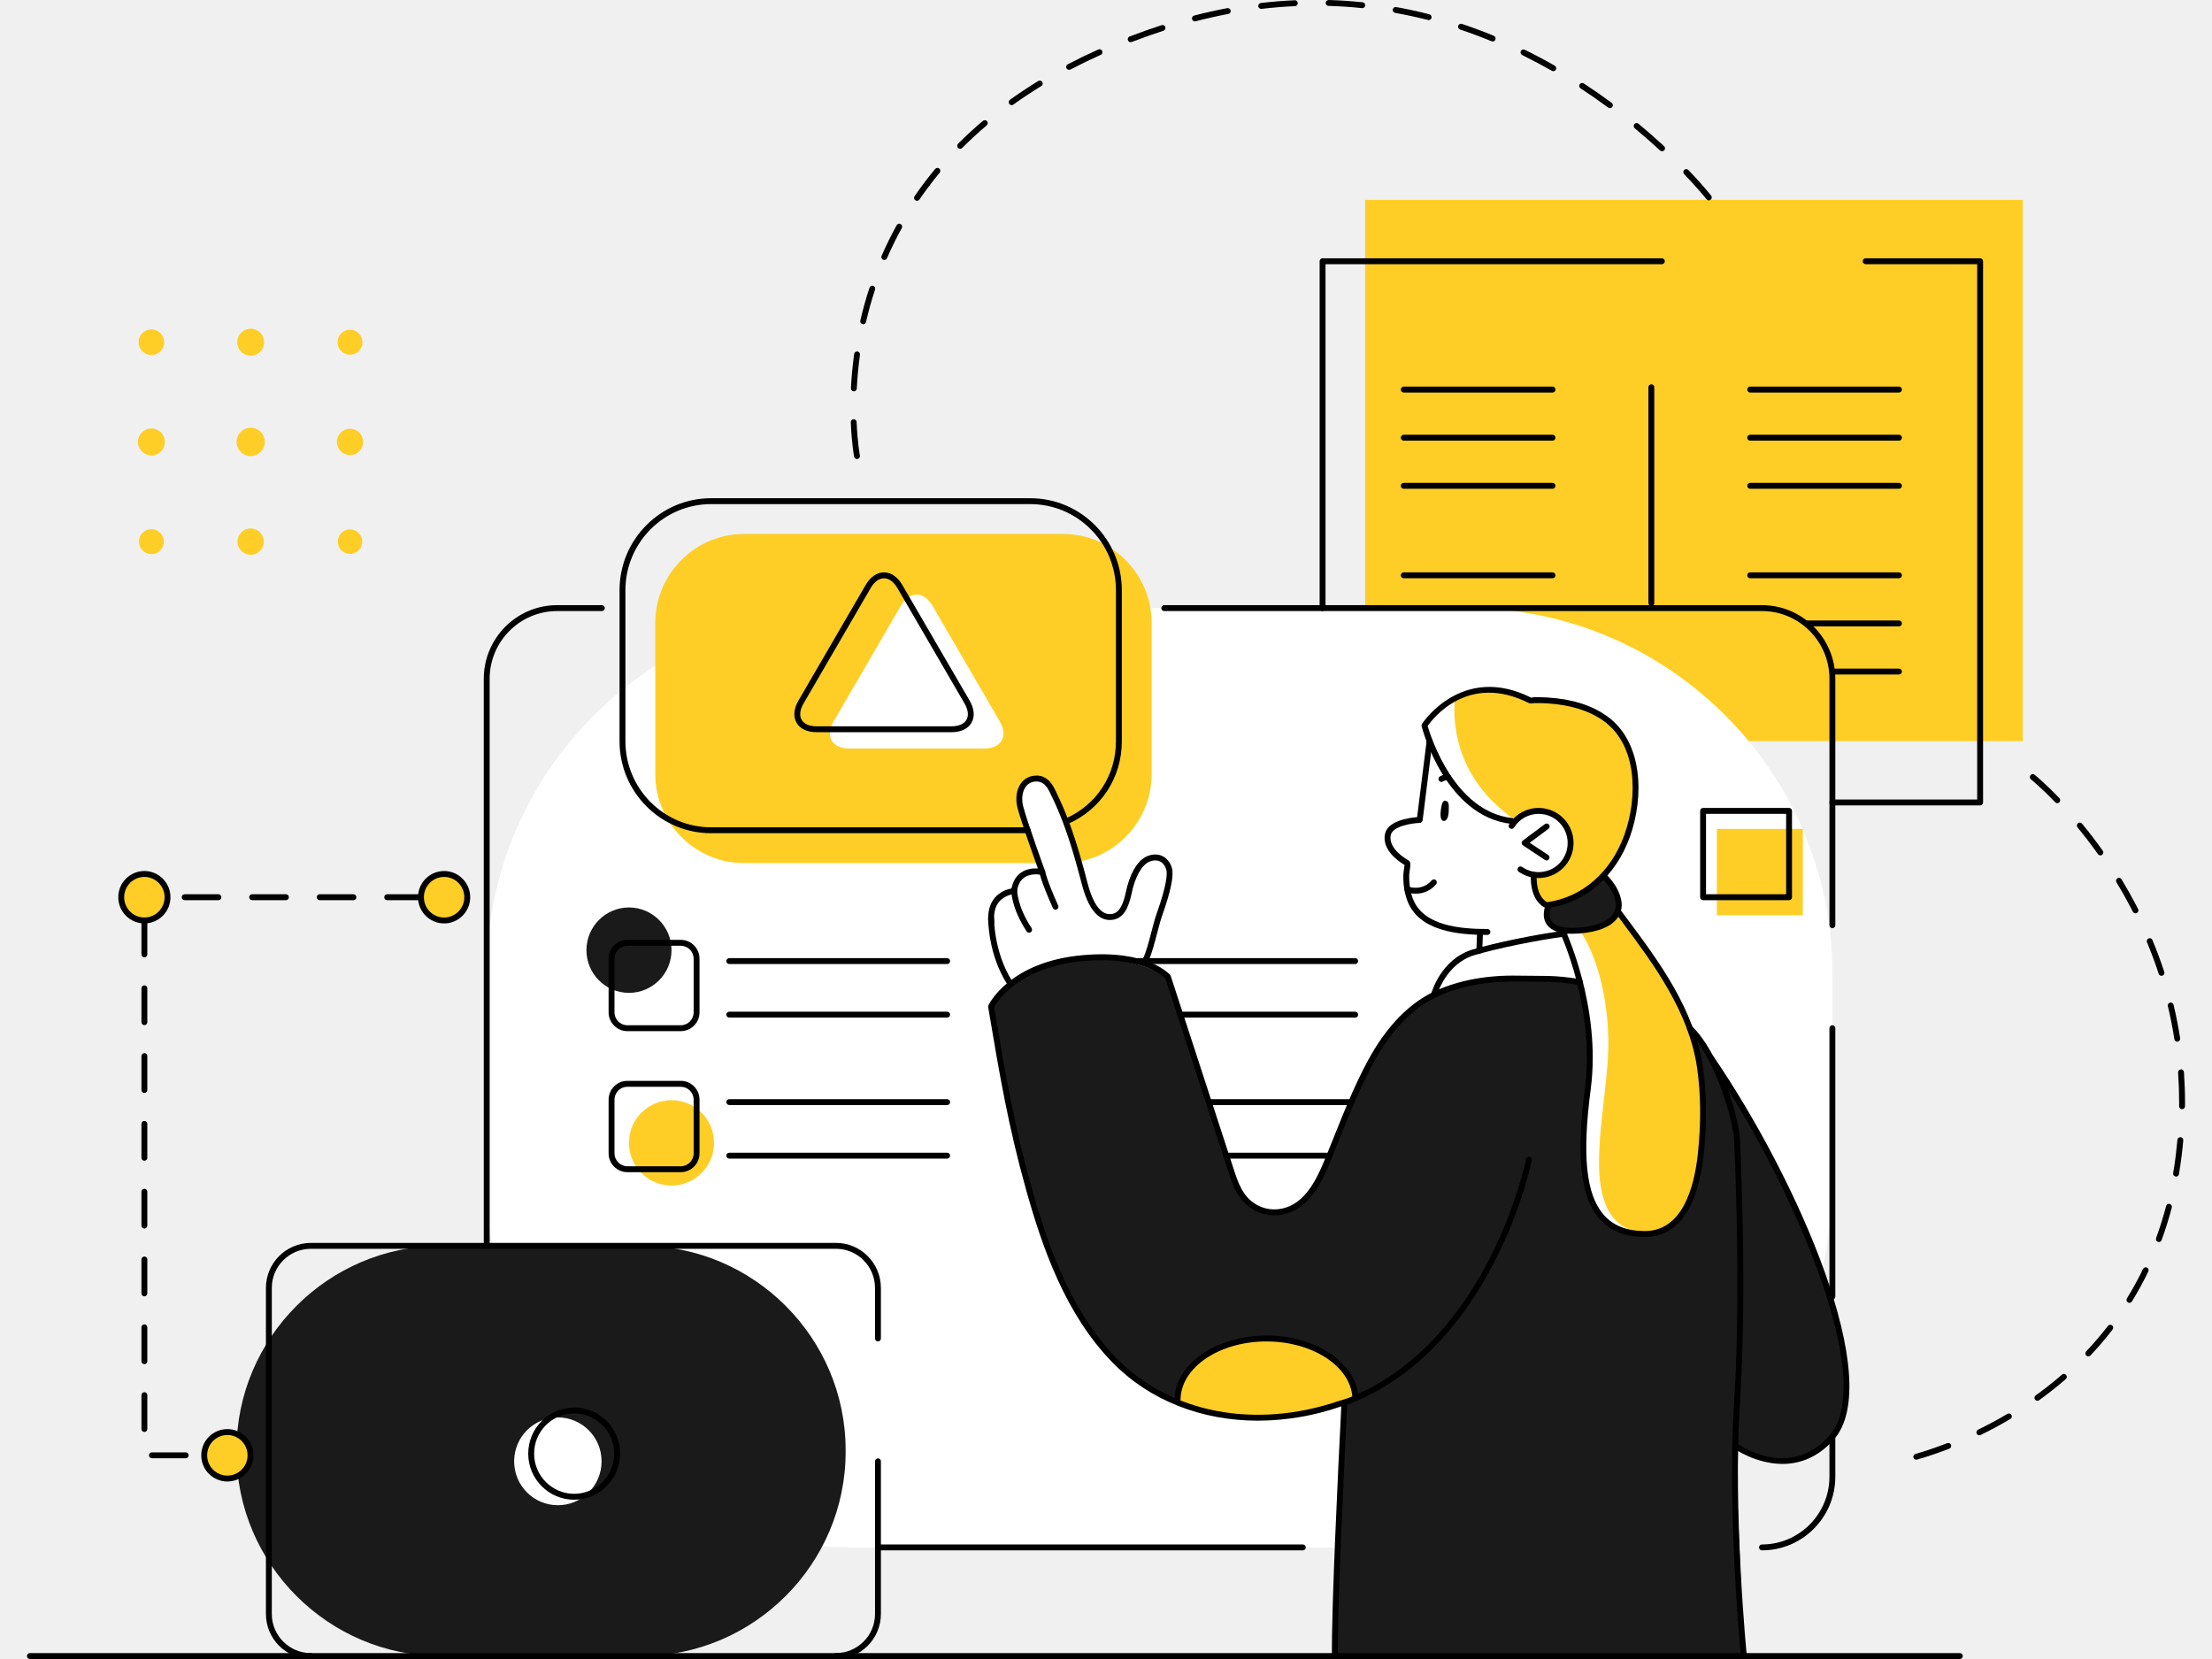
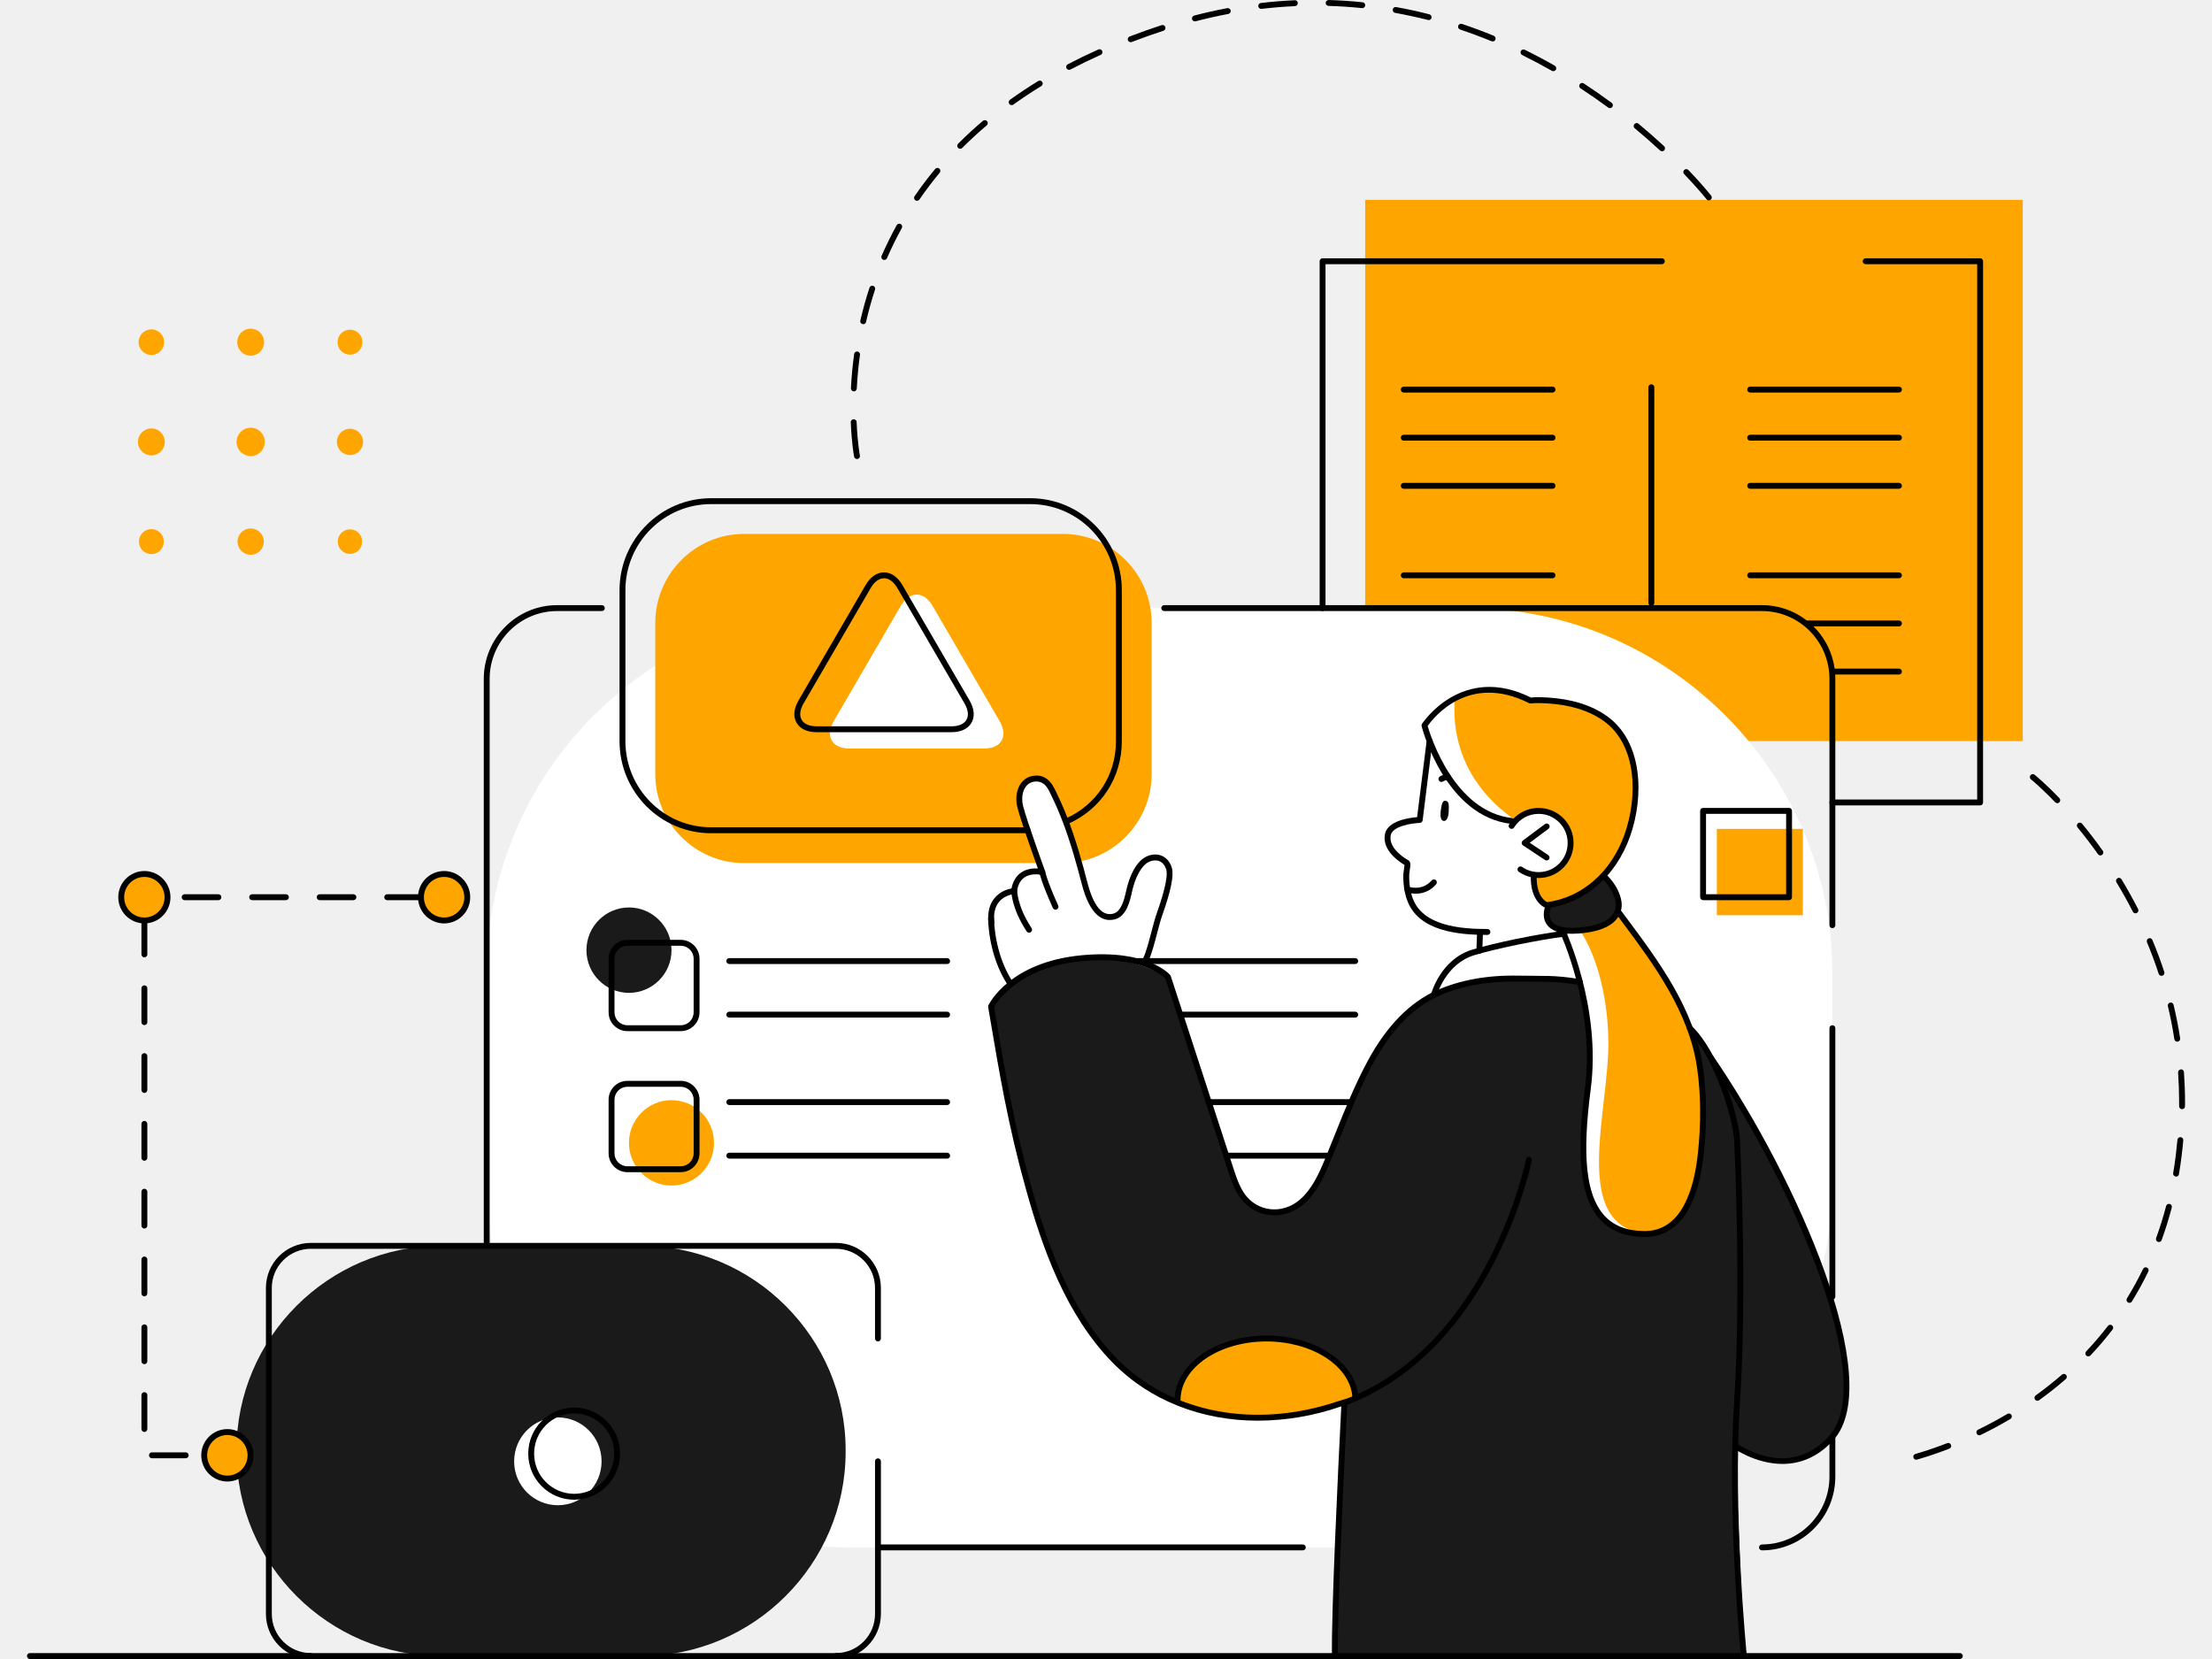
<svg xmlns="http://www.w3.org/2000/svg" preserveAspectRatio="xMidYMid meet" data-bbox="19.999 56.441 160.002 123.001" viewBox="19.999 56.441 160.002 123.001" height="150" width="200" data-type="color" role="presentation" aria-hidden="true" aria-label="">
  <defs>
    <style>
#comp-lzvczrvq__item-lzvcxoii svg [data-color="1"] {fill: #D4D4FA;}
- #comp-lzvczrvq__item-lzvcxoii svg [data-color="2"] {fill: #F7C9AF;}
+ #comp-lzvczrvq__item-lzvcxoii svg [data-color="2"] {fill: #FFA500;}
#comp-lzvczrvq__item-lzvcxoii svg [data-color="3"] {fill: #000000;}</style>
  </defs>
  <g>
-     <path fill="#FFCE26" d="M167.968 71.259v40.127h-48.753V71.259h48.753z" data-color="1" />
+     <path fill="#FFA500" d="M167.968 71.259v40.127h-48.753V71.259h48.753z" data-color="1" />
    <path d="M126.796 171.168H81.145c-14.883 0-27.06-12.177-27.06-27.06v-15.523c0-14.883 12.177-27.06 27.06-27.06h45.651c14.883 0 27.06 12.177 27.06 27.06v15.523c-.001 14.884-12.178 27.06-27.06 27.06z" fill="#FFFFFF" data-color="2" />
    <path d="M65.555 179.222H50.678c-8.328 0-15.142-6.814-15.142-15.142v-.128c0-8.328 6.814-15.142 15.142-15.142h14.876c8.328 0 15.142 6.814 15.142 15.142v.128c0 8.328-6.813 15.142-15.141 15.142z" fill="#1A1A1A" data-color="3" />
    <path d="M91.478 131.072s.955-1.679 3.358-2.746c2.298-1.02 5.959-1.478 9.76.55l4.608 14.136s.906 3.592 3.577 3.301c2.672-.291 3.817-4.444 4.933-7.013 1.115-2.569 3.157-8.059 6.897-9.234 0 0 3.405-1.803 11.102-.724 0 0 1.178 3.091 1.157 5.913-.021 2.822-.92 12.39 3.965 11.788 2.684-.331 3.26-5.151 3.233-5.572-.026-.421-.456-8.298-.456-8.298s5.511 7.752 7.391 12.252c1.88 4.5 3.477 8.436 3.705 11.075.228 2.639.843 5.799-2.23 7.633-3.073 1.834-5.826-.497-5.826-.497l.641 15.586H116.97l.667-18.799s-6.408 2.183-11.095.45c-4.687-1.733-8.066-4.703-10.579-11.183-2.514-6.48-4.485-18.618-4.485-18.618z" fill="#1A1A1A" data-color="3" />
    <path d="m133.987 125.662-.116-.487c-1.882-.462-1.195-1.62-1.195-1.62-.907-.317-.961-2.236-.961-2.236 1.84.288 2.939-1.061 2.709-2.698-.23-1.637-1.823-2.001-2.712-2.061-.889-.059-1.508.749-1.508.749-4.478-.411-6.211-5.937-6.211-5.937l-.731 5.861s-2.15.184-2.39 1.222c-.231.998 1.34 1.903 1.46 1.971-.028.011-.084.236.073 2.259.195 2.51 4.49 2.977 4.49 2.977l-.055 1.322c-2.039 1.223-2.517 3.185-2.517 3.185 4.008-1.911 11.389-.825 11.389-.825-.383-1.329-1.725-3.682-1.725-3.682z" fill="#FFFFFF" data-color="2" />
-     <path d="M131.715 121.319s.054 2.112.961 2.236c.907.124 3.739-1.595 4.258-2.236.52-.641 2.092-2.895 2.296-5.915.204-3.021-1.046-5.007-2.145-5.643-1.099-.636-4.45-2.136-5.645-1.391 0 0-2.21-1.067-3.969-.699s-3.324 1.651-3.86 2.561c0 0 .849 3.823 3 5.346 2.151 1.523 3.593 1.732 3.593 1.732s2.472-1.974 4.066.405c0 0 .302 3.096-1.044 3.289-1.347.192-1.511.315-1.511.315z" fill="#FFCE26" data-color="1" />
-     <path d="M133.621 125.335s2.48 4.651 2.252 9.032c-.228 4.381-.612 8.003-.238 9.809.374 1.806 1.83 3.935 4.368 3.757 2.537-.178 3.484-1.877 3.956-4.75s.416-5.721.057-8.276c-.358-2.555-1.779-4.815-2.549-5.973-.769-1.157-3.611-4.92-3.611-4.92s-1.596 1.972-4.235 1.321z" fill="#FFCE26" data-color="1" />
+     <path d="M131.715 121.319s.054 2.112.961 2.236c.907.124 3.739-1.595 4.258-2.236.52-.641 2.092-2.895 2.296-5.915.204-3.021-1.046-5.007-2.145-5.643-1.099-.636-4.45-2.136-5.645-1.391 0 0-2.21-1.067-3.969-.699s-3.324 1.651-3.86 2.561c0 0 .849 3.823 3 5.346 2.151 1.523 3.593 1.732 3.593 1.732s2.472-1.974 4.066.405c0 0 .302 3.096-1.044 3.289-1.347.192-1.511.315-1.511.315z" fill="#FFA500" data-color="1" />
+     <path d="M133.621 125.335s2.48 4.651 2.252 9.032c-.228 4.381-.612 8.003-.238 9.809.374 1.806 1.83 3.935 4.368 3.757 2.537-.178 3.484-1.877 3.956-4.75s.416-5.721.057-8.276c-.358-2.555-1.779-4.815-2.549-5.973-.769-1.157-3.611-4.92-3.611-4.92s-1.596 1.972-4.235 1.321z" fill="#FFA500" data-color="1" />
    <path d="M132.887 123.555s-.428.807 0 1.324 2.789.588 3.528.323c1.17-.419 1.661-1.171 1.474-2.102-.186-.931-1.042-1.686-1.042-1.686s-2.266 2.017-3.96 2.141z" fill="#1A1A1A" data-color="3" />
    <path d="M62.601 164.786c0 1.798-1.451 3.255-3.242 3.255s-3.241-1.457-3.241-3.255c0-1.798 1.451-3.255 3.241-3.255s3.242 1.457 3.242 3.255z" fill="#FFFFFF" data-color="2" />
-     <path d="M30.42 122.962a1.72 1.72 0 0 1-1.717 1.724 1.72 1.72 0 0 1-1.717-1.724 1.72 1.72 0 0 1 1.717-1.724 1.72 1.72 0 0 1 1.717 1.724z" fill="#FFCE26" data-color="1" />
-     <path d="M52.643 122.962a1.72 1.72 0 0 1-1.717 1.724 1.72 1.72 0 0 1-1.717-1.724 1.72 1.72 0 0 1 1.717-1.724 1.72 1.72 0 0 1 1.717 1.724z" fill="#FFCE26" data-color="1" />
-     <path d="M36.573 164.34a1.72 1.72 0 0 1-1.717 1.724c-.948 0-1.717-.772-1.717-1.724s.769-1.724 1.717-1.724a1.72 1.72 0 0 1 1.717 1.724z" fill="#FFCE26" data-color="1" />
-     <path d="M103.385 113.831c0 3.629-2.957 6.598-6.57 6.598H73.152c-3.614 0-6.57-2.969-6.57-6.598v-11.205c0-3.629 2.957-6.598 6.57-6.598h23.663c3.614 0 6.57 2.969 6.57 6.598v11.205z" fill="#FFCE26" data-color="1" />
+     <path d="M30.42 122.962a1.72 1.72 0 0 1-1.717 1.724 1.72 1.72 0 0 1-1.717-1.724 1.72 1.72 0 0 1 1.717-1.724 1.72 1.72 0 0 1 1.717 1.724z" fill="#FFA500" data-color="1" />
+     <path d="M52.643 122.962a1.72 1.72 0 0 1-1.717 1.724 1.72 1.72 0 0 1-1.717-1.724 1.72 1.72 0 0 1 1.717-1.724 1.72 1.72 0 0 1 1.717 1.724z" fill="#FFA500" data-color="1" />
+     <path d="M36.573 164.34a1.72 1.72 0 0 1-1.717 1.724c-.948 0-1.717-.772-1.717-1.724s.769-1.724 1.717-1.724a1.72 1.72 0 0 1 1.717 1.724z" fill="#FFA500" data-color="1" />
+     <path d="M103.385 113.831c0 3.629-2.957 6.598-6.57 6.598H73.152c-3.614 0-6.57-2.969-6.57-6.598v-11.205c0-3.629 2.957-6.598 6.57-6.598h23.663c3.614 0 6.57 2.969 6.57 6.598v11.205z" fill="#FFA500" data-color="1" />
    <path d="M87.139 101.36c-.648-1.113-1.707-1.113-2.354 0l-4.974 8.554c-.647 1.113-.127 2.024 1.157 2.024h9.994c1.284 0 1.804-.911 1.156-2.023l-4.979-8.555z" fill="#FFFFFF" data-color="2" />
    <path d="M131.432 142.424s-2.27 16.648-13.949 22.344l.154-4.345c-.001 0 10.306-3.337 13.795-17.999z" fill="#1A1A1A" data-color="3" />
    <path d="M102.802 127.861s.843-2.672 1.074-3.353c.231-.68 1.427-4.07.004-4.439-1.423-.369-2.226 2.523-2.332 2.892-.106.369-.265 1.744-1.476 1.452-1.211-.292-1.587-2.253-1.837-3.162-.25-.91-1.47-4.61-1.839-5.386-.369-.776-.78-1.98-2.097-1.579s-.338 3.034-.174 3.521c.165.487 1.152 3.29 1.152 3.29s-1.041-.063-1.531.281c-.49.343-.553 1.057-.553 1.057s-.766.303-1.189.622c-.423.319-.555 1.45-.504 1.947.051.497.49 3.428 1.343 4.266 0 0 2.776-1.498 4.507-1.709 1.731-.213 4.621-.043 5.452.3z" fill="#FFFFFF" data-color="2" />
-     <path d="M105.308 160.373s.041-4.488 6.222-4.695c6.181-.207 6.948 4.237 6.948 4.237s-2.884 1.644-6.585 1.641c-3.7-.002-6.585-.915-6.585-1.183z" fill="#FFCE26" data-color="1" />
-     <path fill="#FFCE26" d="M151.664 117.896v6.402h-6.375v-6.402h6.375z" data-color="1" />
+     <path d="M105.308 160.373s.041-4.488 6.222-4.695c6.181-.207 6.948 4.237 6.948 4.237s-2.884 1.644-6.585 1.641c-3.7-.002-6.585-.915-6.585-1.183z" fill="#FFA500" data-color="1" />
+     <path fill="#FFA500" d="M151.664 117.896v6.402h-6.375v-6.402h6.375z" data-color="1" />
    <path d="M64.633 130.054a3.162 3.162 0 0 1-3.153-3.153v-.027a3.162 3.162 0 0 1 3.153-3.153 3.162 3.162 0 0 1 3.153 3.153v.027a3.162 3.162 0 0 1-3.153 3.153z" fill="#1A1A1A" data-color="3" />
-     <path d="M67.785 144.341a3.162 3.162 0 0 1-3.153-3.153v-.027a3.162 3.162 0 0 1 3.153-3.153 3.162 3.162 0 0 1 3.153 3.153v.027a3.162 3.162 0 0 1-3.153 3.153z" fill="#FFCE26" data-color="1" />
+     <path d="M67.785 144.341a3.162 3.162 0 0 1-3.153-3.153v-.027a3.162 3.162 0 0 1 3.153-3.153 3.162 3.162 0 0 1 3.153 3.153v.027a3.162 3.162 0 0 1-3.153 3.153z" fill="#FFA500" data-color="1" />
    <path d="M126.611 115.577c2.151 1.523 3.593 1.732 3.593 1.732s.038-.031.108-.079c-4.331-3.023-4.613-7.028-4.452-8.954-1.047.558-1.886 1.339-2.248 1.955-.001 0 .848 3.823 2.999 5.346z" fill="#FFFFFF" data-color="2" />
    <path d="M135.635 144.175c.374 1.806 1.83 3.935 4.368 3.757.045-.003.086-.01.131-.015-5.815-.52-2.771-9.21-2.891-14.453-.124-5.418-2.1-8.024-2.1-8.024-.467.048-.97.031-1.521-.105 0 0 2.48 4.651 2.252 9.032-.229 4.381-.613 8.002-.239 9.808z" fill="#FFFFFF" data-color="2" />
    <path d="M102.963 127.778a.231.231 0 0 1-.095-.022.223.223 0 0 1-.102-.293c.207-.431.423-1.246.611-1.966.131-.5.254-.971.369-1.292.764-2.15.814-2.98.722-3.299-.079-.269-.253-.493-.465-.598-.267-.13-.641-.09-.949.107-.202.13-.709.572-1.059 1.859-.023.082-.044.183-.07.297-.151.682-.402 1.824-1.294 2.037-.762.185-1.788-.134-2.432-2.645a65.071 65.071 0 0 0-.61-2.21c-.499-1.677-1.008-3.028-1.603-4.251l-.067-.14c-.152-.322-.297-.626-.566-.824a.886.886 0 0 0-.57-.154.947.947 0 0 0-.737.388c-.247.341-.325.897-.195 1.418.266 1.072 1.618 4.795 1.631 4.833a.222.222 0 0 1-.043.222.232.232 0 0 1-.215.066c-.005-.003-.734-.18-1.266.181-.305.207-.493.559-.56 1.045a.217.217 0 0 1-.201.188c-.007.001-.689.055-1.123.577-.305.367-.425.882-.354 1.533a.219.219 0 0 1-.194.24c-.099-.003-.227-.074-.239-.195-.083-.775.071-1.403.457-1.864.41-.49.971-.653 1.25-.704.106-.534.348-.932.723-1.186.417-.282.905-.317 1.233-.295-.344-.956-1.294-3.626-1.522-4.537-.162-.65-.059-1.332.267-1.781a1.374 1.374 0 0 1 1.06-.565c.326-.029.619.064.853.238.358.263.532.633.702.988l.064.137c.606 1.245 1.123 2.617 1.63 4.316.242.814.455 1.617.612 2.226.449 1.744 1.091 2.535 1.911 2.331.627-.15.842-1.125.971-1.707.027-.122.051-.231.075-.318.376-1.38.94-1.915 1.244-2.111.439-.283.968-.333 1.376-.132.326.16.578.477.691.869.162.56-.076 1.727-.73 3.567-.108.305-.229.767-.358 1.257-.203.775-.413 1.575-.638 2.045a.216.216 0 0 1-.195.124z" />
    <path d="M94.3 125.593a.22.22 0 0 1-.182-.098c-1.157-1.756-1.142-3.012-1.142-3.066.003-.119.111-.193.222-.212.12.001.215.101.214.222-.001.012-.005 1.184 1.07 2.814a.22.22 0 0 1-.182.34z" />
    <path d="M96.256 123.886a.217.217 0 0 1-.198-.129c-.899-2.009-.991-2.605-.995-2.629a.219.219 0 0 1 .185-.247c.111-.02.226.064.246.183 0 .007.1.591.96 2.514a.218.218 0 0 1-.198.308z" />
    <path d="M92.843 129.487a.217.217 0 0 1-.183-.101c-1.404-2.197-1.4-4.771-1.4-4.88a.22.22 0 0 1 .218-.218.219.219 0 0 1 .218.22c-.001.026-.003 2.557 1.331 4.641a.22.22 0 0 1-.184.338z" />
    <path d="M94.19 118.217H70.721c-3.743 0-6.788-3.058-6.788-6.816v-11.204c0-3.759 3.045-6.818 6.788-6.818h23.664c3.743 0 6.788 3.059 6.788 6.818V111.4c0 2.7-1.538 5.052-4.014 6.138a.219.219 0 0 1-.286-.113.22.22 0 0 1 .112-.287c2.315-1.015 3.752-3.215 3.752-5.738v-11.204c0-3.518-2.85-6.38-6.352-6.38H70.721c-3.502 0-6.352 2.862-6.352 6.38V111.4c0 3.517 2.85 6.378 6.352 6.378H94.19c.12 0 .218.098.218.219 0 .122-.098.22-.218.22z" />
    <path d="M88.54 110.728h-9.993c-.702 0-1.233-.251-1.492-.705-.259-.454-.207-1.039.147-1.648l4.974-8.554c.353-.608.837-.943 1.364-.944.527 0 1.011.336 1.365.943l4.978 8.555c.354.608.407 1.194.147 1.648-.258.454-.788.705-1.49.705zm-4.999-11.413c-.365 0-.717.258-.99.727l-4.974 8.554c-.271.467-.322.897-.144 1.21.179.313.575.485 1.115.485h9.993c.54 0 .935-.172 1.114-.485.179-.312.127-.741-.144-1.21l-4.978-8.555c-.274-.468-.626-.726-.992-.726z" />
    <path d="M79.984 179.441a.219.219 0 0 1 0-.438 2.901 2.901 0 0 0 2.891-2.905v-11.313c0-.121.098-.219.218-.219s.218.098.218.219v11.313c0 1.843-1.493 3.343-3.327 3.343z" />
    <path d="M41.043 179.441a3.34 3.34 0 0 1-3.328-3.342v-24.166a3.34 3.34 0 0 1 3.328-3.342h38.94c1.835 0 3.327 1.5 3.327 3.342v3.745a.219.219 0 0 1-.218.219.219.219 0 0 1-.218-.219v-3.745a2.901 2.901 0 0 0-2.891-2.905h-38.94a2.901 2.901 0 0 0-2.892 2.905v24.166a2.901 2.901 0 0 0 2.892 2.905.219.219 0 0 1 0 .437z" />
    <path d="M60.568 167.634a3.415 3.415 0 0 1-3.404-3.419 3.416 3.416 0 0 1 3.404-3.419 3.416 3.416 0 0 1 3.405 3.419 3.416 3.416 0 0 1-3.405 3.419zm0-6.4a2.978 2.978 0 0 0-2.968 2.981 2.978 2.978 0 0 0 2.968 2.981 2.979 2.979 0 0 0 2.969-2.981 2.98 2.98 0 0 0-2.969-2.981z" />
    <path d="M124.868 114.414a.214.214 0 0 1-.176-.09.215.215 0 0 1 .041-.299c.032-.024.207-.148.592-.197a.213.213 0 0 1 .243.188.216.216 0 0 1-.187.244c-.271.036-.388.114-.389.116a.232.232 0 0 1-.124.038z" />
    <path d="M125.204 115.82c-.172-.037-.292.031-.376.656-.094.696.08.83.236.832.157.002.325-.205.345-.705.02-.5.02-.734-.205-.783z" />
    <path d="M132.078 121.538a2.57 2.57 0 0 1-1.487-.471.219.219 0 0 1 .252-.357 2.13 2.13 0 0 0 1.226.391c.582 0 1.119-.222 1.524-.627.408-.406.634-.948.635-1.525a2.14 2.14 0 0 0-.625-1.529 2.128 2.128 0 0 0-1.519-.638c-.753 0-1.432.377-1.829 1.011a.216.216 0 0 1-.301.068.22.22 0 0 1-.068-.302 2.574 2.574 0 0 1 2.188-1.215 2.587 2.587 0 0 1 2.59 2.608 2.589 2.589 0 0 1-2.586 2.586z" />
    <path d="M132.667 120.236a.221.221 0 0 1-.12-.036l-1.631-1.082a.225.225 0 0 1-.098-.177.225.225 0 0 1 .088-.181l1.639-1.221a.22.22 0 0 1 .305.046.22.22 0 0 1-.045.306l-1.391 1.034 1.373.91a.22.22 0 0 1 .061.303.216.216 0 0 1-.181.098z" />
    <path d="M127.68 127.144a.22.22 0 0 1-.218-.227l.052-1.386c.005-.121.112-.22.226-.211a.22.22 0 0 1 .21.227l-.052 1.386a.22.22 0 0 1-.218.211z" />
    <path d="M116.97 179.441a.22.22 0 0 1-.218-.216c-.043-3.35.42-13.146.701-18.687a.218.218 0 0 1 .217-.208c.131.007.223.11.217.23-.279 5.537-.741 15.322-.698 18.66a.22.22 0 0 1-.215.222l-.004-.001z" />
    <path d="M147.292 179.441a.22.22 0 0 1-.217-.197c-.011-.106-1.047-10.723-.503-18.922.542-8.168.005-19.232 0-19.343-.078-1.551-1.455-6.239-3.438-8.148a.218.218 0 0 1 .303-.314c2.02 1.947 3.481 6.638 3.569 8.441.007.112.544 11.201 0 19.394-.542 8.162.492 18.743.503 18.849a.219.219 0 0 1-.195.239l-.022.001z" />
    <path d="M111.267 161.773c-4.171 0-8.03-1.491-10.792-4.32-3.474-3.561-5.186-8.472-6.401-12.807-1.325-4.723-1.97-8.551-2.787-13.399l-.023-.14a.223.223 0 0 1 .017-.13c.063-.132 1.595-3.229 6.964-3.716 4.831-.44 6.449 1.393 6.516 1.473a.207.207 0 0 1 .041.072l4.611 14.149c.365 1.136.709 2.209 1.737 2.799 1.003.573 2.257.442 3.193-.345.904-.759 1.431-1.915 1.893-3.033.237-.575.469-1.155.701-1.735.747-1.868 1.519-3.797 2.491-5.586 1.391-2.561 3.104-4.306 5.092-5.189 1.736-.768 3.776-1.137 6.057-1.089 1.77.039 2.61-.067 4.599.263a.217.217 0 0 1 .178.251c-.02.118-.132.205-.25.179-1.934-.321-2.735-.22-4.534-.255-2.21-.038-4.196.307-5.873 1.051-1.899.842-3.542 2.523-4.886 4.998-.96 1.766-1.728 3.683-2.47 5.539-.233.581-.465 1.163-.703 1.739-.483 1.17-1.036 2.381-2.017 3.203-1.076.904-2.523 1.057-3.688.388-1.174-.673-1.56-1.879-1.934-3.043l-4.596-14.101c-.219-.219-1.859-1.677-6.119-1.293-4.712.427-6.345 2.993-6.58 3.412.825 4.9 1.467 8.718 2.788 13.419 1.199 4.281 2.886 9.129 6.291 12.619 3.965 4.061 10.271 5.28 16.464 3.17l.693-.213c10.425-4.112 13.179-17.586 13.205-17.721a.22.22 0 0 1 .255-.173.22.22 0 0 1 .173.256c-.028.138-2.829 13.846-13.49 18.05l-.702.218a18.982 18.982 0 0 1-6.114 1.04z" />
    <path d="M150.158 164.978c-1.994 0-3.608-1.145-3.633-1.164a.219.219 0 0 1 .255-.355c.159.113 3.872 2.742 6.832-.548 3.72-4.128-2.93-19.131-8.948-27.924a.217.217 0 1 1 .358-.247c6.255 9.138 12.833 24.114 8.914 28.464-1.22 1.352-2.569 1.774-3.778 1.774z" />
    <path d="M128.28 125.758c-2.15 0-5.107-.266-5.949-2.563-.209-.571-.305-1.226-.286-1.947.001-.027.013-.123.032-.243.016-.113.047-.318.056-.439-.444-.26-1.665-1.092-1.455-2.263.182-1.016 1.805-1.231 2.388-1.277l.71-5.68a.214.214 0 0 1 .242-.189.217.217 0 0 1 .189.243l-.731 5.861a.22.22 0 0 1-.207.192c-.559.019-2.037.224-2.162.928-.181 1.006 1.178 1.772 1.333 1.857.159.136.152.256.067.831-.013.09-.024.162-.025.192-.019.663.068 1.264.259 1.783.747 2.041 3.519 2.276 5.54 2.276a.219.219 0 0 1-.001.438z" />
    <path d="M163.305 179.441H20.218a.219.219 0 0 1 0-.438h143.087a.219.219 0 0 1 0 .438z" />
-     <path d="M29.223 82.762a.95.95 0 0 0 .947-.951.95.95 0 0 0-.947-.951.95.95 0 0 0-.947.951.95.95 0 0 0 .947.951z" fill="#FFCE26" data-color="1" />
-     <path d="M36.585 82.811c.55 0 .996-.448.996-1a.998.998 0 0 0-.996-1.001.998.998 0 0 0-.996 1.001c0 .553.446 1 .996 1z" fill="#FFCE26" data-color="1" />
-     <path d="M43.948 82.738c.51 0 .923-.415.923-.927a.925.925 0 0 0-.923-.927.925.925 0 0 0-.923.927c0 .512.413.927.923.927z" fill="#FFCE26" data-color="1" />
-     <path d="M29.223 90.205c.55 0 .996-.448.996-1s-.446-1-.996-1-.996.448-.996 1 .446 1 .996 1z" fill="#FFCE26" data-color="1" />
-     <path d="M36.585 90.254c.577 0 1.045-.47 1.045-1.05 0-.58-.468-1.05-1.045-1.05s-1.045.47-1.045 1.05c0 .58.468 1.05 1.045 1.05z" fill="#FFCE26" data-color="1" />
-     <path d="M43.948 90.18c.537 0 .972-.437.972-.976s-.435-.976-.972-.976c-.537 0-.972.437-.972.976s.435.976.972.976z" fill="#FFCE26" data-color="1" />
-     <path d="M29.223 97.524c.51 0 .923-.415.923-.927s-.413-.927-.923-.927-.923.415-.923.927a.926.926 0 0 0 .923.927z" fill="#FFCE26" data-color="1" />
-     <path d="M36.585 97.573a.974.974 0 0 0 .972-.976.974.974 0 0 0-.972-.976.975.975 0 0 0 0 1.952z" fill="#FFCE26" data-color="1" />
-     <path d="M43.948 97.508a.908.908 0 0 0 .906-.91c0-.503-.406-.91-.906-.91s-.906.407-.906.91a.907.907 0 0 0 .906.91z" fill="#FFCE26" data-color="1" />
+     <path d="M29.223 82.762a.95.95 0 0 0 .947-.951.95.95 0 0 0-.947-.951.95.95 0 0 0-.947.951.95.95 0 0 0 .947.951z" fill="#FFA500" data-color="1" />
+     <path d="M36.585 82.811c.55 0 .996-.448.996-1a.998.998 0 0 0-.996-1.001.998.998 0 0 0-.996 1.001c0 .553.446 1 .996 1z" fill="#FFA500" data-color="1" />
+     <path d="M43.948 82.738c.51 0 .923-.415.923-.927a.925.925 0 0 0-.923-.927.925.925 0 0 0-.923.927c0 .512.413.927.923.927z" fill="#FFA500" data-color="1" />
+     <path d="M29.223 90.205c.55 0 .996-.448.996-1s-.446-1-.996-1-.996.448-.996 1 .446 1 .996 1z" fill="#FFA500" data-color="1" />
+     <path d="M36.585 90.254c.577 0 1.045-.47 1.045-1.05 0-.58-.468-1.05-1.045-1.05s-1.045.47-1.045 1.05c0 .58.468 1.05 1.045 1.05z" fill="#FFA500" data-color="1" />
+     <path d="M43.948 90.18c.537 0 .972-.437.972-.976s-.435-.976-.972-.976c-.537 0-.972.437-.972.976s.435.976.972.976z" fill="#FFA500" data-color="1" />
+     <path d="M29.223 97.524c.51 0 .923-.415.923-.927s-.413-.927-.923-.927-.923.415-.923.927a.926.926 0 0 0 .923.927z" fill="#FFA500" data-color="1" />
+     <path d="M36.585 97.573a.974.974 0 0 0 .972-.976.974.974 0 0 0-.972-.976.975.975 0 0 0 0 1.952z" fill="#FFA500" data-color="1" />
+     <path d="M43.948 97.508a.908.908 0 0 0 .906-.91c0-.503-.406-.91-.906-.91s-.906.407-.906.91a.907.907 0 0 0 .906.91z" fill="#FFA500" data-color="1" />
    <path d="M114.593 171.387h-31.5a.219.219 0 0 1 0-.438h31.5a.219.219 0 0 1 0 .438z" />
    <path d="M148.636 171.387a.219.219 0 0 1 0-.438c2.757 0 5.001-2.253 5.001-5.022v-2.87c0-.121.098-.219.218-.219s.218.098.218.219v2.87c0 3.011-2.439 5.46-5.437 5.46z" />
    <path d="M153.855 152.797a.219.219 0 0 1-.218-.219v-19.905c0-.121.098-.219.218-.219s.218.098.218.219v19.905a.218.218 0 0 1-.218.219z" />
    <path d="M153.855 125.256a.219.219 0 0 1-.218-.219v-18.269c0-2.769-2.244-5.022-5.001-5.022h-44.318a.219.219 0 0 1 0-.438h44.318c2.998 0 5.437 2.449 5.437 5.46v18.269a.218.218 0 0 1-.218.219z" />
    <path d="M54.085 148.766a.219.219 0 0 1-.218-.219v-41.779c0-3.011 2.439-5.46 5.437-5.46h3.316a.219.219 0 0 1 0 .438h-3.316c-2.757 0-5.001 2.253-5.001 5.022v41.779a.219.219 0 0 1-.218.219z" />
    <path d="M164.809 116.154h-10.954a.219.219 0 0 1 0-.438h10.736V76.028h-8.269a.219.219 0 0 1 0-.438h8.487c.12 0 .218.098.218.219v40.126a.218.218 0 0 1-.218.219z" />
    <path d="M116.057 101.746a.219.219 0 0 1-.218-.219V75.809c0-.121.098-.219.218-.219h25.155a.219.219 0 0 1 0 .438h-24.937v25.499a.219.219 0 0 1-.218.219z" />
    <path d="M31.767 164.559h-2.503a.219.219 0 0 1 0-.438h2.503a.219.219 0 0 1 0 .438zm-3.063-1.951a.219.219 0 0 1-.218-.219v-2.512a.218.218 0 1 1 .436 0v2.512a.219.219 0 0 1-.218.219zm0-5.026a.219.219 0 0 1-.218-.219v-2.514a.218.218 0 1 1 .436 0v2.514a.219.219 0 0 1-.218.219zm0-5.028a.219.219 0 0 1-.218-.219v-2.514a.218.218 0 1 1 .436 0v2.514a.219.219 0 0 1-.218.219zm0-5.027a.219.219 0 0 1-.218-.219v-2.512a.218.218 0 1 1 .436 0v2.512a.219.219 0 0 1-.218.219zm0-5.027a.219.219 0 0 1-.218-.219v-2.514a.218.218 0 1 1 .436 0v2.514a.219.219 0 0 1-.218.219zm0-5.027a.219.219 0 0 1-.218-.219v-2.514a.218.218 0 1 1 .436 0v2.514a.219.219 0 0 1-.218.219zm0-5.028a.219.219 0 0 1-.218-.219v-2.512a.218.218 0 1 1 .436 0v2.512a.219.219 0 0 1-.218.219zm0-5.026a.219.219 0 0 1-.218-.219v-2.514a.218.218 0 1 1 .436 0v2.514a.219.219 0 0 1-.218.219z" />
    <path d="M49.21 123.181h-2.503a.219.219 0 0 1 0-.438h2.503a.219.219 0 0 1 0 .438zm-5.007 0h-2.502a.219.219 0 0 1 0-.438h2.502a.219.219 0 0 1 0 .438zm-5.005 0h-2.503a.219.219 0 0 1 0-.438h2.503a.219.219 0 0 1 0 .438zm-5.006 0h-2.503a.219.219 0 0 1 0-.438h2.503a.219.219 0 0 1 0 .438z" />
    <path d="M50.926 124.905a1.941 1.941 0 0 1-1.935-1.943 1.94 1.94 0 0 1 1.935-1.943c1.067 0 1.935.872 1.935 1.943a1.94 1.94 0 0 1-1.935 1.943zm0-3.448c-.826 0-1.499.675-1.499 1.505 0 .83.673 1.505 1.499 1.505.826 0 1.499-.675 1.499-1.505a1.503 1.503 0 0 0-1.499-1.505z" />
    <path d="M34.856 166.283a1.941 1.941 0 0 1-1.935-1.943 1.94 1.94 0 0 1 1.935-1.943c1.067 0 1.935.872 1.935 1.943a1.94 1.94 0 0 1-1.935 1.943zm0-3.448c-.826 0-1.499.675-1.499 1.505 0 .83.673 1.505 1.499 1.505s1.499-.675 1.499-1.505c0-.83-.672-1.505-1.499-1.505z" />
    <path d="M28.704 124.905a1.941 1.941 0 0 1-1.935-1.943 1.94 1.94 0 0 1 1.935-1.943c1.066 0 1.934.872 1.934 1.943a1.941 1.941 0 0 1-1.934 1.943zm0-3.448c-.826 0-1.499.675-1.499 1.505 0 .83.673 1.505 1.499 1.505.826 0 1.498-.675 1.498-1.505a1.504 1.504 0 0 0-1.498-1.505z" />
    <path d="M133.106 85.544h-11.03a.219.219 0 0 1 0-.438h11.03a.219.219 0 0 1 0 .438z" />
    <path d="M133.106 89.112h-11.03a.219.219 0 0 1 0-.438h11.03a.219.219 0 0 1 0 .438z" />
    <path d="M133.106 92.68h-11.03a.219.219 0 0 1 0-.438h11.03a.219.219 0 0 1 0 .438z" />
    <path d="M158.791 85.544h-11.03a.219.219 0 0 1 0-.438h11.03a.219.219 0 0 1 0 .438z" />
    <path d="M158.791 89.112h-11.03a.219.219 0 0 1 0-.438h11.03a.219.219 0 0 1 0 .438z" />
    <path d="M158.791 92.68h-11.03a.219.219 0 0 1 0-.438h11.03a.219.219 0 0 1 0 .438z" />
    <path d="M133.106 99.315h-11.03a.219.219 0 0 1 0-.438h11.03a.219.219 0 0 1 0 .438z" />
    <path d="M158.791 99.315h-11.03a.219.219 0 0 1 0-.438h11.03a.219.219 0 0 1 0 .438z" />
    <path d="M158.791 102.883h-6.809a.219.219 0 0 1 0-.438h6.809a.219.219 0 0 1 0 .438z" />
    <path d="M158.791 106.451h-4.936a.219.219 0 0 1 0-.438h4.936a.219.219 0 0 1 0 .438z" />
    <path d="M140.433 101.372a.219.219 0 0 1-.218-.219V85.15c0-.121.098-.219.218-.219s.218.098.218.219v16.004c0 .12-.098.218-.218.218z" />
    <path d="M132.676 123.773a.21.21 0 0 1-.07-.012c-.048-.016-1.179-.42-1.11-2.451.005-.119.118-.212.226-.211a.22.22 0 0 1 .21.227c-.052 1.492.6 1.916.774 2.003 2.6-.357 4.74-2.224 5.733-5.006 1-2.805.947-6.639-1.536-8.424-1.066-.765-2.473-1.205-4.183-1.308-.353-.02-.666-.028-.953-.019-.019 0-.043.004-.07.008-.147.02-.255.031-.352-.016-4.482-2.252-7.087 1.116-7.498 1.704.23.792 1.99 6.34 6.247 6.822a.22.22 0 0 1 .193.242c-.015.119-.126.196-.241.193-4.861-.551-6.576-6.968-6.646-7.24a.22.22 0 0 1 .027-.173c.029-.046 2.967-4.527 8.11-1.938-.012-.011.06-.02.099-.026a1.24 1.24 0 0 1 .119-.013c.306-.007.626-.001.991.021 1.792.107 3.276.575 4.41 1.389 2.665 1.916 2.745 5.97 1.692 8.926-1.056 2.961-3.354 4.942-6.144 5.299a.14.14 0 0 1-.028.003z" />
    <path d="M124.311 130.427c-.173-.039-.241-.158-.21-.275.028-.106.718-2.6 3.073-3.309 1.655-.5 4.699-1.127 6.785-1.396a.218.218 0 0 1 .243.188.216.216 0 0 1-.187.244c-2.067.269-5.08.889-6.715 1.383-2.119.638-2.772 2.98-2.779 3.003a.218.218 0 0 1-.21.162z" />
    <path d="M134.566 125.672c-.927 0-1.556-.227-1.879-.678-.436-.611-.12-1.37-.107-1.402a.218.218 0 0 1 .401.171c-.003.007-.233.571.061.979.279.391.969.55 1.998.475 1.24-.095 2.106-.42 2.505-.939.29-.376.272-.773.235-.976-.179-1-1.002-1.715-1.01-1.722a.217.217 0 0 1 .281-.333c.039.032.948.819 1.157 1.977.049.275.074.813-.318 1.321-.483.628-1.431 1-2.818 1.107-.177.013-.345.02-.506.02z" />
    <path d="M139.955 148.151c-1.47-.005-2.604-.462-3.384-1.358-1.399-1.607-1.728-4.586-1.063-9.658.785-5.992-1.857-11.58-1.884-11.636a.217.217 0 1 1 .39-.19c.028.058 2.728 5.759 1.924 11.883-.646 4.936-.349 7.81.96 9.314.705.808 1.701 1.203 3.046 1.207 2.747 0 3.657-3.119 3.938-5.738.243-2.259.223-4.395-.056-6.348-.599-4.171-3.215-7.684-5.521-10.784l-.495-.659a.218.218 0 0 1 .348-.263l.495.661c2.339 3.142 4.989 6.703 5.604 10.984.285 1.989.305 4.16.059 6.455-.432 4.011-1.939 6.13-4.361 6.13z" />
    <path d="M122.962 122.699c-.388 0-.671-.103-.697-.113a.218.218 0 0 1-.127-.279.223.223 0 0 1 .278-.13c.041.017 1.019.361 1.73-.462a.216.216 0 0 1 .308-.021c.09.079.1.218.021.309a1.94 1.94 0 0 1-1.513.696z" />
    <path d="M160.072 164.666a.218.218 0 0 1-.209-.158.22.22 0 0 1 .148-.27c.776-.224 1.57-.494 2.359-.8a.22.22 0 0 1 .282.125.22.22 0 0 1-.124.283c-.802.31-1.609.584-2.396.811a.179.179 0 0 1-.06.009zm4.676-1.81a.22.22 0 0 1-.095-.416c.745-.36 1.482-.756 2.192-1.179a.219.219 0 0 1 .222.376c-.721.428-1.47.831-2.224 1.196a.218.218 0 0 1-.095.023zm4.308-2.559a.22.22 0 0 1-.128-.396 28.001 28.001 0 0 0 1.95-1.544.214.214 0 0 1 .306.023.219.219 0 0 1-.023.308 28.078 28.078 0 0 1-1.979 1.568.213.213 0 0 1-.126.041zm3.774-3.292a.219.219 0 0 1-.158-.369 24.764 24.764 0 0 0 1.613-1.889.215.215 0 0 1 .305-.04.217.217 0 0 1 .04.306 25.249 25.249 0 0 1-1.642 1.924.214.214 0 0 1-.158.068zm3.05-3.969a.213.213 0 0 1-.115-.034.218.218 0 0 1-.07-.301c.435-.705.837-1.439 1.194-2.179a.217.217 0 1 1 .39.191c-.364.753-.772 1.5-1.216 2.22a.212.212 0 0 1-.183.103zm2.182-4.51a.241.241 0 0 1-.075-.013.221.221 0 0 1-.13-.281c.279-.764.53-1.563.742-2.374a.217.217 0 1 1 .42.11 26.406 26.406 0 0 1-.753 2.414.217.217 0 0 1-.204.144zm1.273-4.848c-.155-.024-.235-.137-.214-.256.074-.432.139-.874.195-1.324.047-.385.088-.768.122-1.147.009-.121.106-.205.235-.199.12.011.209.117.198.236-.033.384-.075.772-.124 1.163-.056.458-.122.905-.198 1.345a.216.216 0 0 1-.214.182zm.446-4.999a.22.22 0 0 1-.218-.222l.001-.312a32.036 32.036 0 0 0-.077-2.181.218.218 0 0 1 .201-.234c.112-.036.225.082.233.201.052.725.079 1.47.08 2.213l-.001.317a.222.222 0 0 1-.219.218zm-.357-5.006a.219.219 0 0 1-.215-.185 29.309 29.309 0 0 0-.48-2.448.218.218 0 0 1 .16-.263.214.214 0 0 1 .262.161c.196.819.361 1.654.488 2.483a.221.221 0 0 1-.182.25l-.033.002zm-1.168-4.883a.22.22 0 0 1-.207-.15 31.286 31.286 0 0 0-.868-2.338.218.218 0 0 1 .116-.286.214.214 0 0 1 .285.117c.326.781.622 1.579.881 2.37a.22.22 0 0 1-.139.277.26.26 0 0 1-.068.01zm-1.929-4.634a.22.22 0 0 1-.194-.119 34.472 34.472 0 0 0-1.216-2.179.22.22 0 0 1 .072-.301.219.219 0 0 1 .3.073c.433.717.848 1.46 1.232 2.209a.219.219 0 0 1-.194.317zm-2.602-4.294a.214.214 0 0 1-.176-.091 35.715 35.715 0 0 0-1.516-1.982.217.217 0 0 1 .028-.307.215.215 0 0 1 .306.028 36.362 36.362 0 0 1 1.535 2.006.219.219 0 0 1-.177.346zm-3.194-3.872a.218.218 0 0 1-.157-.067c-1.068-1.112-1.8-1.704-1.808-1.709a.219.219 0 0 1 .273-.341c.029.024.758.612 1.848 1.747a.22.22 0 0 1-.156.37z" />
    <path d="M68.472 132.892h-3.958a1.396 1.396 0 0 1-1.392-1.396v-3.975c0-.771.624-1.398 1.392-1.398h3.958c.766 0 1.391.627 1.391 1.398v3.975a1.397 1.397 0 0 1-1.391 1.396zm-3.958-6.331a.96.96 0 0 0-.956.96v3.975c0 .529.429.959.956.959h3.958c.527 0 .955-.43.955-.959v-3.975a.959.959 0 0 0-.955-.96h-3.958z" />
    <path d="M68.472 143.348h-3.958a1.396 1.396 0 0 1-1.392-1.398v-3.975c0-.771.624-1.398 1.392-1.398h3.958c.766 0 1.391.627 1.391 1.398v3.975a1.397 1.397 0 0 1-1.391 1.398zm-3.958-6.333a.96.96 0 0 0-.956.96v3.975c0 .529.429.96.956.96h3.958a.959.959 0 0 0 .955-.96v-3.975a.959.959 0 0 0-.955-.96h-3.958z" />
    <path d="M88.222 127.916H72.07a.219.219 0 0 1 0-.438h16.152a.219.219 0 0 1 0 .438z" />
    <path d="M88.222 131.888H72.07a.219.219 0 0 1 0-.438h16.152a.219.219 0 0 1 0 .438z" />
    <path d="M88.222 138.371H72.07a.219.219 0 0 1 0-.438h16.152a.219.219 0 0 1 0 .438z" />
    <path d="M88.222 142.343H72.07a.219.219 0 0 1 0-.438h16.152a.219.219 0 0 1 0 .438z" />
    <path d="M118.477 127.916h-16.151a.219.219 0 0 1 0-.438h16.151a.219.219 0 0 1 0 .438z" />
    <path d="M118.477 131.888h-12.924a.219.219 0 0 1 0-.438h12.924a.219.219 0 0 1 0 .438z" />
    <path d="M118.203 138.371h-10.599a.219.219 0 0 1 0-.438h10.599a.219.219 0 0 1 0 .438z" />
    <path d="M116.516 142.343h-7.601a.219.219 0 0 1 0-.438h7.601a.219.219 0 0 1 0 .438z" />
    <path d="M105.309 160.451a.219.219 0 0 1-.218-.219c0-2.631 3.055-4.772 6.81-4.772 3.562 0 6.546 1.948 6.793 4.434a.219.219 0 0 1-.195.239c-.122-.004-.225-.076-.238-.196-.225-2.265-3.018-4.039-6.36-4.039-3.515 0-6.374 1.944-6.374 4.335 0 .12-.098.218-.218.218z" />
    <path d="M150.643 123.181h-6.374a.219.219 0 0 1-.218-.219v-6.401c0-.121.098-.219.218-.219h6.374c.12 0 .218.098.218.219v6.401a.218.218 0 0 1-.218.219zm-6.156-.438h5.939v-5.963h-5.939v5.963z" />
    <path d="M81.539 90.473a.218.218 0 0 1-.214-.177c-.007-.039-.184-.97-.247-2.533a.217.217 0 1 1 .433-.019c.063 1.527.239 2.459.242 2.468a.22.22 0 0 1-.214.261zm-.233-5.016a.22.22 0 0 1-.217-.23c.041-.838.122-1.687.237-2.522a.218.218 0 1 1 .431.059 28.454 28.454 0 0 0-.234 2.484.218.218 0 0 1-.217.209zm.69-4.975c-.166-.034-.24-.15-.211-.269a27.58 27.58 0 0 1 .679-2.44.213.213 0 0 1 .274-.138.217.217 0 0 1 .138.275 27.66 27.66 0 0 0-.668 2.402.217.217 0 0 1-.212.17zm1.566-4.768a.217.217 0 0 1-.199-.306c.337-.773.714-1.537 1.119-2.271a.22.22 0 0 1 .295-.085.219.219 0 0 1 .084.297 26.721 26.721 0 0 0-1.1 2.233.218.218 0 0 1-.199.132zm2.427-4.387a.218.218 0 0 1-.179-.342c.475-.693.988-1.372 1.524-2.017a.216.216 0 0 1 .306-.028.22.22 0 0 1 .028.308 26.332 26.332 0 0 0-1.5 1.985.22.22 0 0 1-.179.094zm58.707-.03a.216.216 0 0 1-.169-.082c-.2-.248-.764-.928-1.662-1.865a.221.221 0 0 1 .005-.309.215.215 0 0 1 .308.005 29.874 29.874 0 0 1 1.686 1.895.217.217 0 0 1-.032.306.208.208 0 0 1-.136.05zm-3.468-3.64a.219.219 0 0 1-.147-.058 46.293 46.293 0 0 0-1.879-1.647.217.217 0 0 1-.029-.308.215.215 0 0 1 .305-.03 46.51 46.51 0 0 1 1.898 1.662.22.22 0 0 1-.148.381zm-52.041-.184a.22.22 0 0 1-.154-.373 29.368 29.368 0 0 1 1.855-1.71.219.219 0 0 1 .281.334 29.368 29.368 0 0 0-1.828 1.685.216.216 0 0 1-.154.064zm48.175-3.016a.209.209 0 0 1-.128-.042 42.624 42.624 0 0 0-2.05-1.423.22.22 0 0 1-.063-.302.22.22 0 0 1 .301-.064c.703.46 1.4.944 2.069 1.438a.219.219 0 0 1 .047.306.223.223 0 0 1-.176.087zm-44.357-.221a.219.219 0 0 1-.128-.396 35.82 35.82 0 0 1 2.098-1.392.22.22 0 0 1 .3.072.22.22 0 0 1-.072.301c-.718.44-1.415.902-2.071 1.374a.21.21 0 0 1-.127.041zm40.159-2.518a.217.217 0 0 1-.107-.028 42.106 42.106 0 0 0-2.201-1.168.217.217 0 0 1-.1-.292.213.213 0 0 1 .29-.1c.742.364 1.491.761 2.225 1.18a.22.22 0 0 1 .082.298.221.221 0 0 1-.189.11zm-35.896-.1a.217.217 0 0 1-.101-.411 40.55 40.55 0 0 1 2.264-1.098.218.218 0 1 1 .176.399c-.764.342-1.518.708-2.24 1.086a.216.216 0 0 1-.099.024zm4.563-2.05a.218.218 0 0 1-.077-.422 51.335 51.335 0 0 1 2.371-.841.219.219 0 0 1 .274.14.219.219 0 0 1-.14.275c-.801.262-1.591.543-2.35.834a.243.243 0 0 1-.078.014zm26.837-.054a.222.222 0 0 1-.083-.016 37.765 37.765 0 0 0-2.332-.869.218.218 0 0 1 .136-.415c.789.264 1.583.56 2.361.88a.22.22 0 0 1 .119.285.216.216 0 0 1-.201.135zm-22.077-1.489a.216.216 0 0 1-.21-.164.217.217 0 0 1 .155-.266 38.282 38.282 0 0 1 2.456-.551c.118-.014.233.057.254.175a.22.22 0 0 1-.174.255c-.805.152-1.622.335-2.427.545a.255.255 0 0 1-.054.006zm17.329-.093a38.67 38.67 0 0 0-2.483-.537.217.217 0 0 1-.175-.253.209.209 0 0 1 .253-.177c.821.148 1.649.328 2.459.537a.22.22 0 0 1 .158.266.22.22 0 0 1-.212.164zm-12.414-.834a.22.22 0 0 1-.217-.193.219.219 0 0 1 .191-.242 34.332 34.332 0 0 1 2.511-.203c.128-.015.222.089.226.209a.219.219 0 0 1-.207.228 34.06 34.06 0 0 0-2.479.201h-.025zm7.494-.054a35.241 35.241 0 0 0-2.503-.167.218.218 0 0 1-.211-.224c.004-.122.11-.205.225-.212.828.024 1.673.081 2.513.167a.22.22 0 0 1 .194.24.22.22 0 0 1-.218.196z" />
  </g>
</svg>
